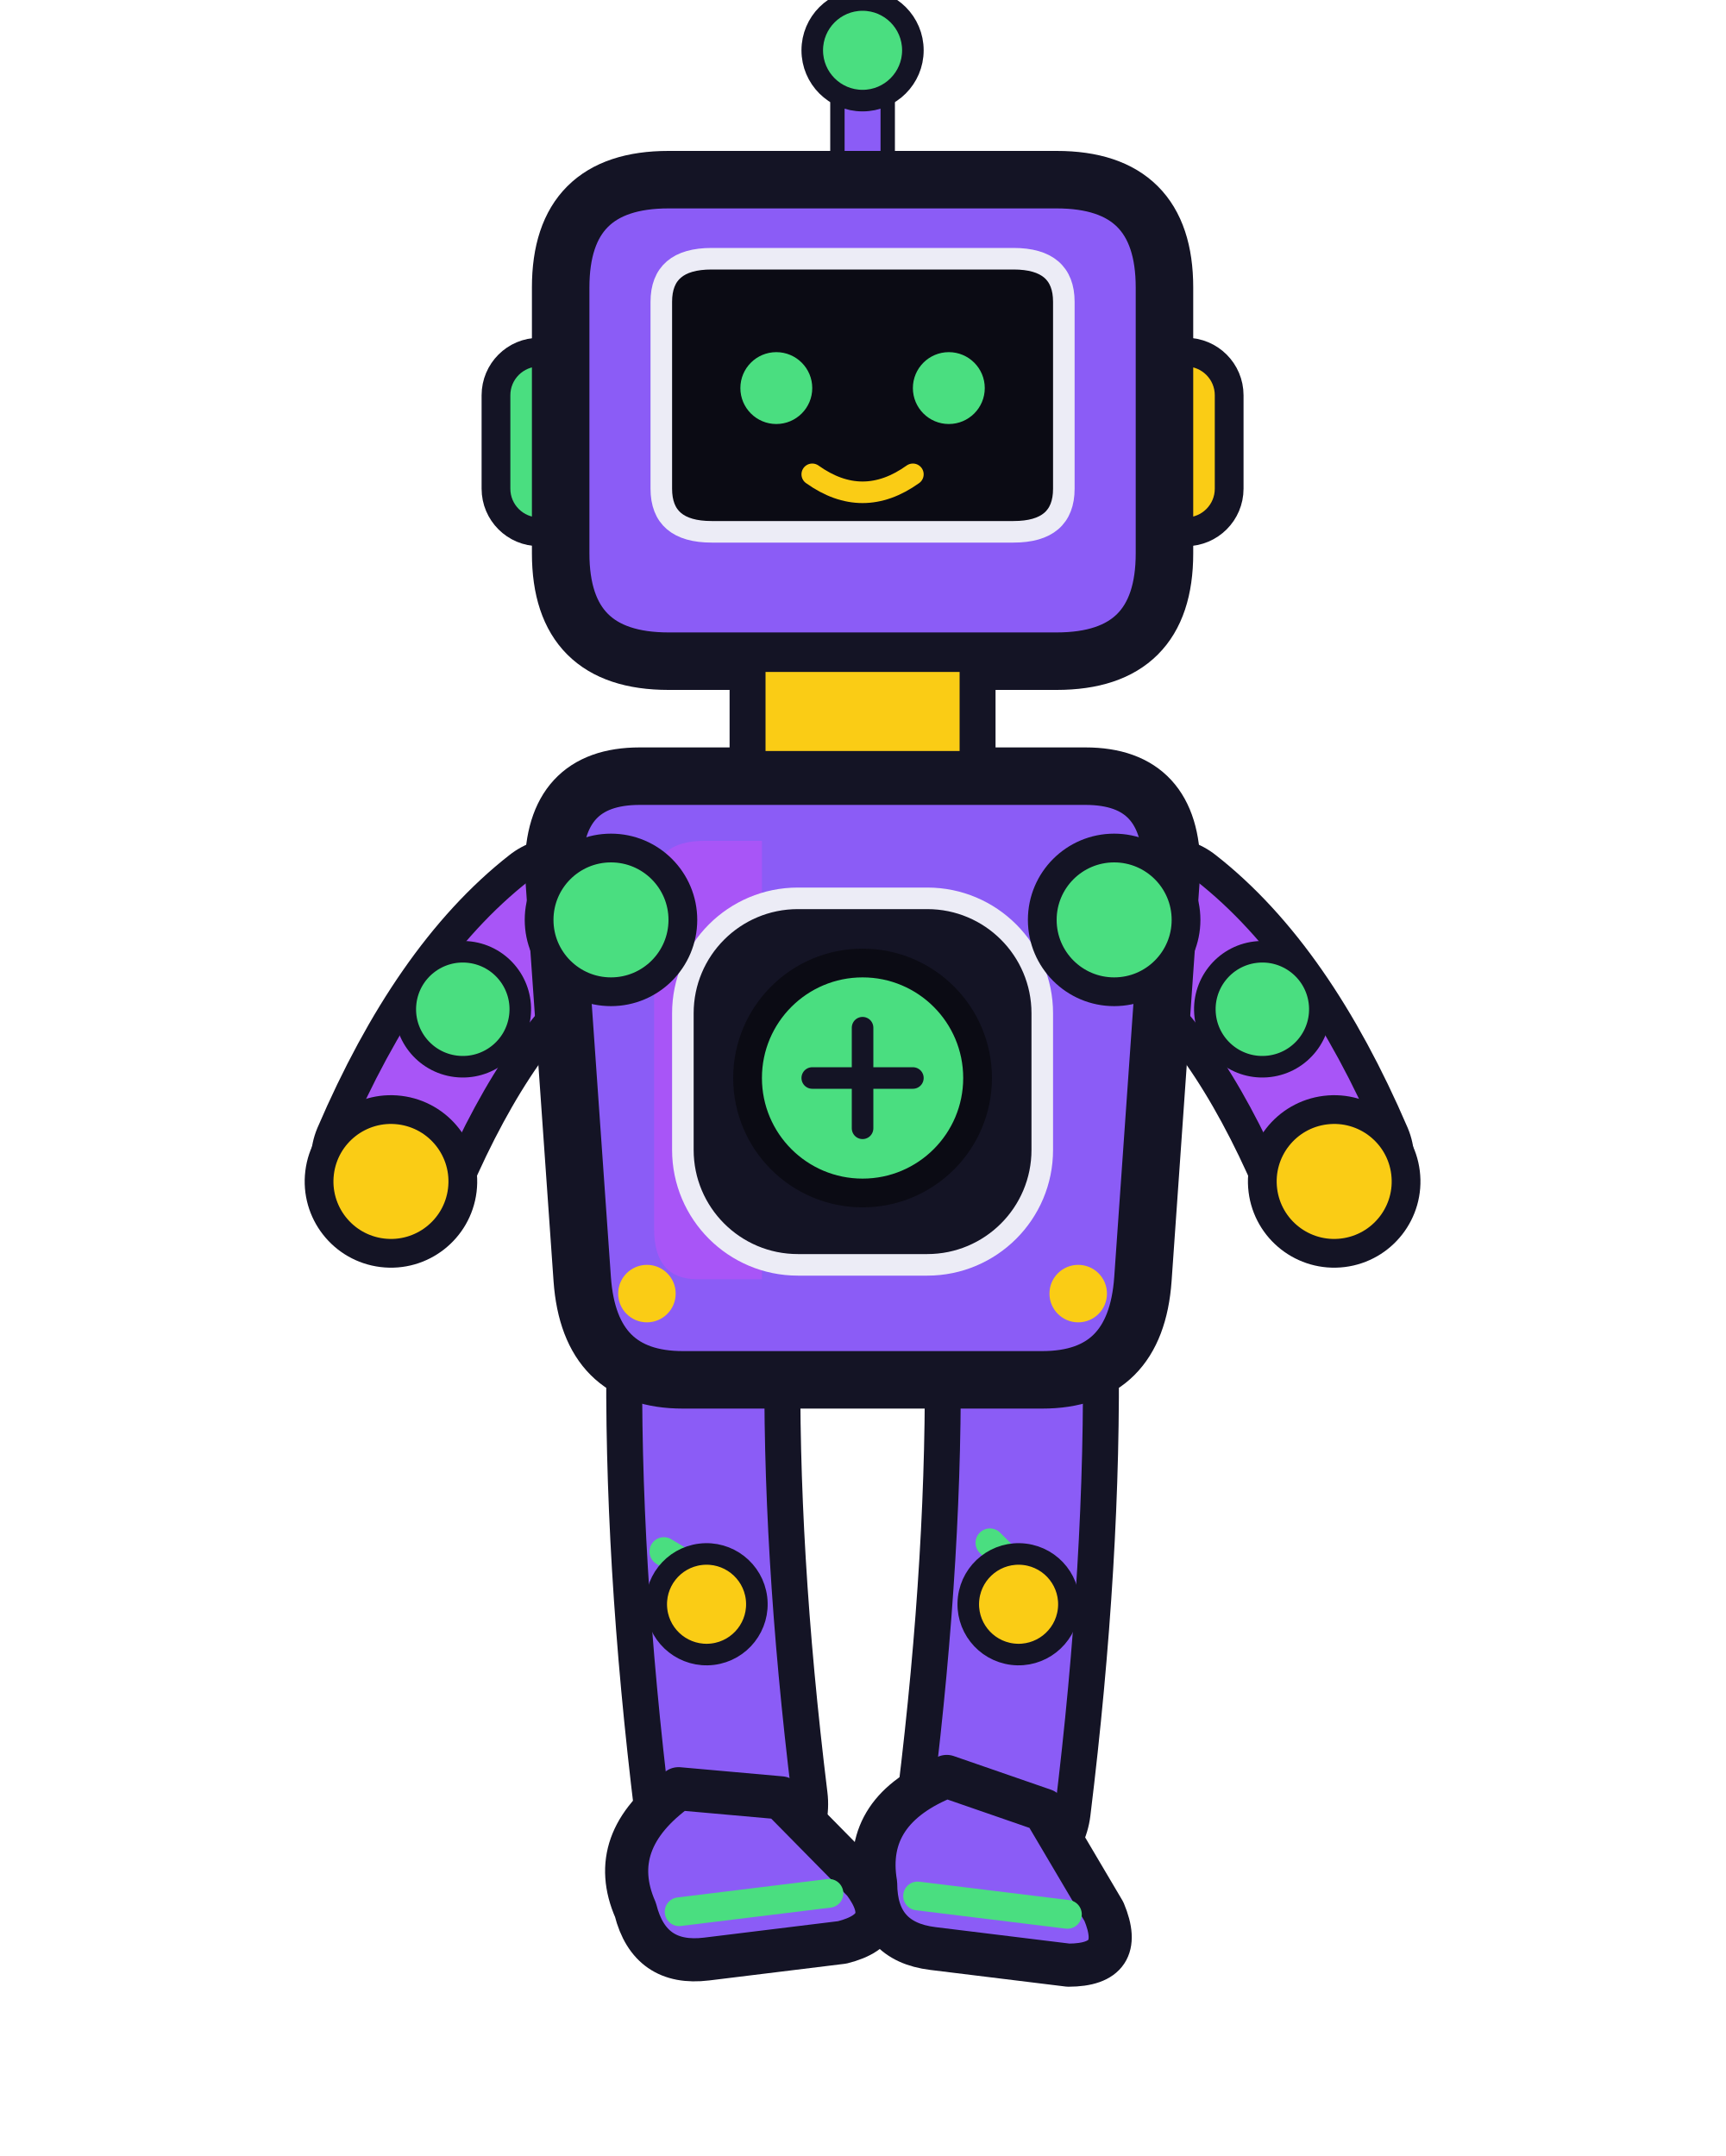
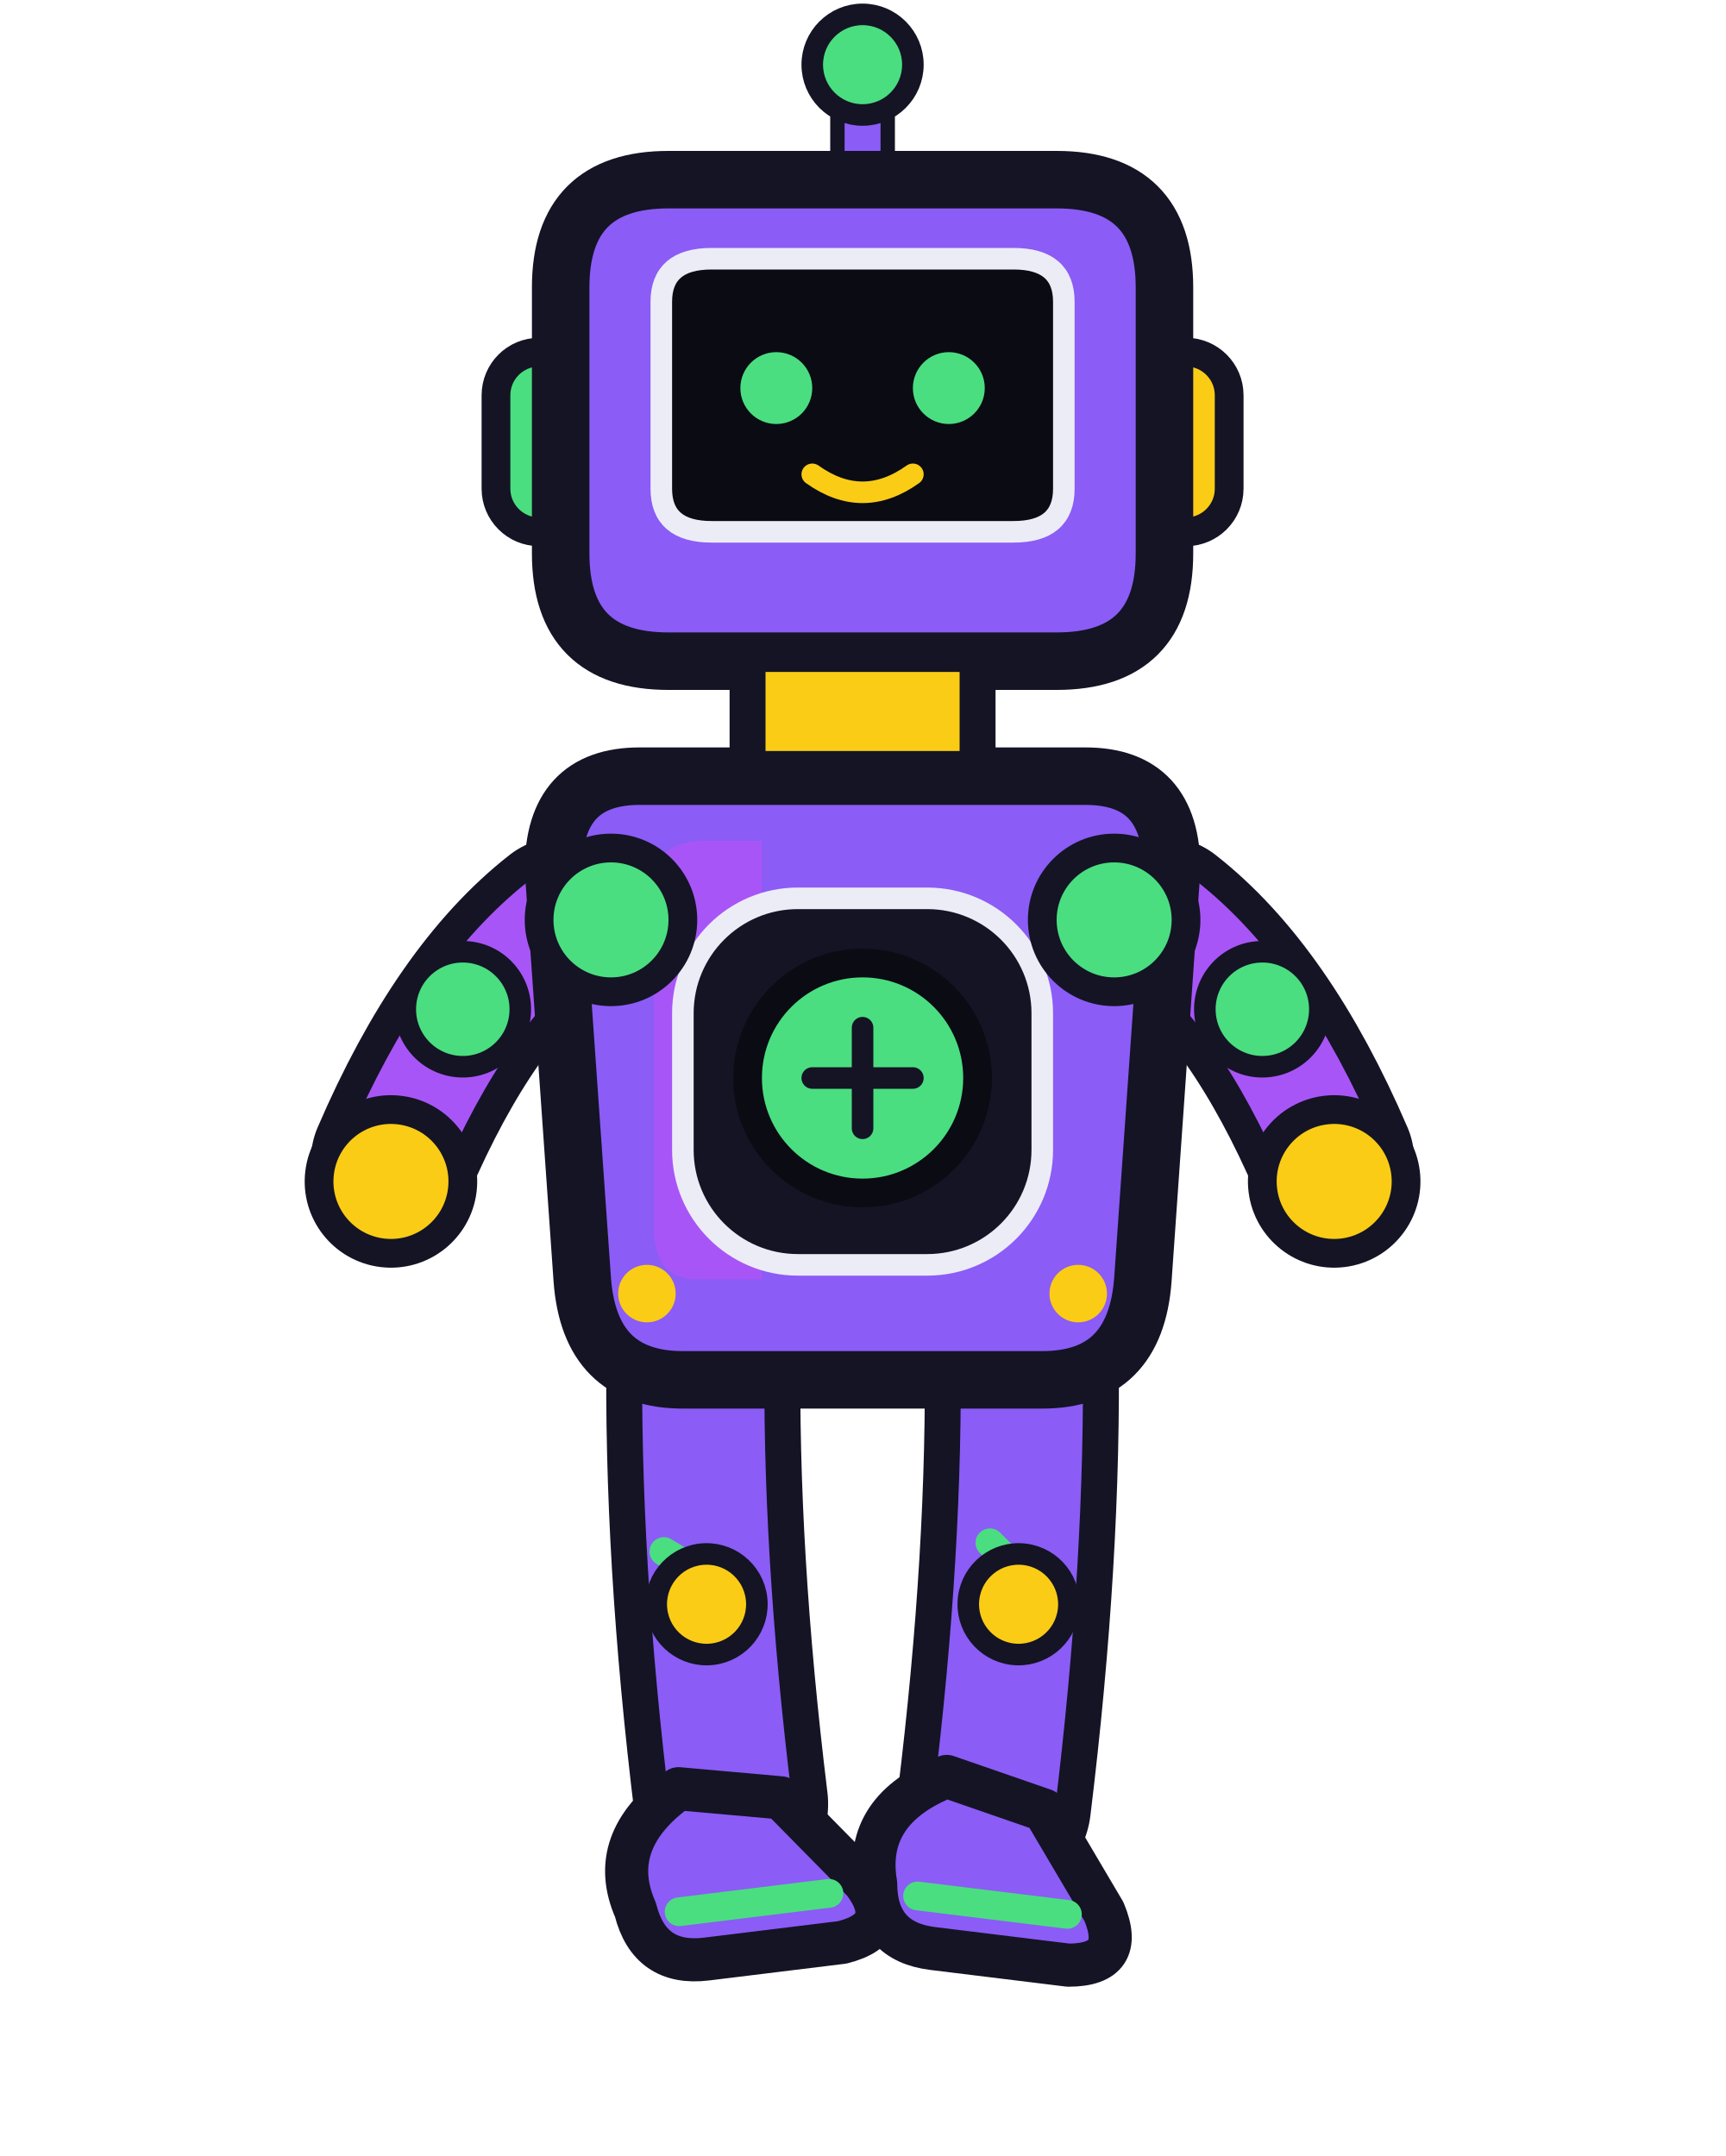
<svg xmlns="http://www.w3.org/2000/svg" width="240" height="300" viewBox="-120 -150 240 300" role="img" aria-labelledby="gwi-art002-a-walk-2-title">
  <g transform="rotate(-7 -22 38)">
    <path d="M-22 37 Q-26 66 -26 101" fill="none" stroke="#141425" stroke-width="27" stroke-linecap="round" />
    <path d="M-22 37 Q-26 66 -26 101" fill="none" stroke="#8b5cf6" stroke-width="17" stroke-linecap="round" />
    <path d="M-31 65L-22 72" stroke="#4ade80" stroke-width="4" stroke-linecap="round" />
    <circle cx="-26" cy="73" r="7" fill="#facc15" stroke="#141425" stroke-width="3" />
    <path d="M-33 98Q-44 104 -41 114Q-40 122 -32 122H-13Q-5 121 -9 114L-19 101Z" fill="#8b5cf6" stroke="#141425" stroke-width="6" stroke-linejoin="round" />
    <path d="M-35 115H-14" stroke="#4ade80" stroke-width="4" stroke-linecap="round" />
  </g>
  <g transform="rotate(7 22 38)">
    <path d="M22 37 Q26 66 26 101" fill="none" stroke="#141425" stroke-width="27" stroke-linecap="round" />
    <path d="M22 37 Q26 66 26 101" fill="none" stroke="#8b5cf6" stroke-width="17" stroke-linecap="round" />
    <path d="M21 65L30 72" stroke="#4ade80" stroke-width="4" stroke-linecap="round" />
    <circle cx="26" cy="73" r="7" fill="#facc15" stroke="#141425" stroke-width="3" />
    <path d="M19 98Q8 104 11 114Q12 122 20 122H39Q47 121 43 114L33 101Z" fill="#8b5cf6" stroke="#141425" stroke-width="6" stroke-linejoin="round" />
    <path d="M17 115H38" stroke="#4ade80" stroke-width="4" stroke-linecap="round" />
  </g>
  <g transform="rotate(7 -42 -22)">
    <path d="M-42 -22Q-54 -10 -61 14" fill="none" stroke="#141425" stroke-width="23" stroke-linecap="round" />
    <path d="M-42 -22Q-54 -10 -61 14" fill="none" stroke="#a855f7" stroke-width="14" stroke-linecap="round" />
    <circle cx="-54" cy="-8" r="8" fill="#4ade80" stroke="#141425" stroke-width="3" />
    <circle cx="-61" cy="17" r="10" fill="#facc15" stroke="#141425" stroke-width="4" />
  </g>
  <g transform="rotate(-7 42 -22)">
    <path d="M42 -22Q54 -10 61 14" fill="none" stroke="#141425" stroke-width="23" stroke-linecap="round" />
    <path d="M42 -22Q54 -10 61 14" fill="none" stroke="#a855f7" stroke-width="14" stroke-linecap="round" />
    <circle cx="54" cy="-8" r="8" fill="#4ade80" stroke="#141425" stroke-width="3" />
    <circle cx="61" cy="17" r="10" fill="#facc15" stroke="#141425" stroke-width="4" />
  </g>
  <path d="M-31 -42H31Q43 -42 43 -29L39 28Q38 42 25 42H-25Q-38 42 -39 28L-43 -29Q-43 -42 -31 -42Z" fill="#8b5cf6" stroke="#141425" stroke-width="8" />
  <path d="M-29 -27Q-29 -33 -22 -33H-14V28H-23Q-29 28 -29 21Z" fill="#a855f7" />
  <rect x="-25" y="-25" width="50" height="51" rx="16" fill="#141425" stroke="#ececf6" stroke-width="3" />
  <circle cx="0" cy="0" r="16" fill="#4ade80" stroke="#0b0b14" stroke-width="4" />
  <path d="M-7 0H7M0 -7V7" stroke="#141425" stroke-width="3" stroke-linecap="round" />
  <circle cx="-35" cy="-22" r="10" fill="#4ade80" stroke="#141425" stroke-width="4" />
  <circle cx="35" cy="-22" r="10" fill="#4ade80" stroke="#141425" stroke-width="4" />
  <circle cx="-30" cy="30" r="4" fill="#facc15" />
  <circle cx="30" cy="30" r="4" fill="#facc15" />
-   <path d="M0 -122V-142" stroke="#141425" stroke-width="9" stroke-linecap="round" />
-   <path d="M0 -122V-142" stroke="#8b5cf6" stroke-width="5" stroke-linecap="round" />
-   <circle cx="0" cy="-143" r="7" fill="#4ade80" stroke="#141425" stroke-width="3" />
+   <path d="M0 -122V-140" stroke="#141425" stroke-width="9" stroke-linecap="round" />
+   <path d="M0 -122V-140" stroke="#8b5cf6" stroke-width="5" stroke-linecap="round" />
+   <circle cx="0" cy="-141" r="7" fill="#4ade80" stroke="#141425" stroke-width="3" />
  <rect x="-51" y="-101" width="13" height="25" rx="6" fill="#4ade80" stroke="#141425" stroke-width="4" />
  <rect x="38" y="-101" width="13" height="25" rx="6" fill="#facc15" stroke="#141425" stroke-width="4" />
  <path d="M-27 -125H27Q42 -125 42 -110V-73Q42 -58 27 -58H-27Q-42 -58 -42 -73V-110Q-42 -125 -27 -125Z" fill="#8b5cf6" stroke="#141425" stroke-width="8" />
  <path d="M-28 -108Q-28 -114 -21 -114H21Q28 -114 28 -108V-82Q28 -76 21 -76H-21Q-28 -76 -28 -82Z" fill="#0b0b14" stroke="#ececf6" stroke-width="3" />
  <circle cx="-12" cy="-96" r="5" fill="#4ade80" />
  <circle cx="12" cy="-96" r="5" fill="#4ade80" />
  <path d="M-7 -84Q0 -79 7 -84" fill="none" stroke="#facc15" stroke-width="3" stroke-linecap="round" />
  <path d="M-16 -59H16V-43H-16Z" fill="#facc15" stroke="#141425" stroke-width="5" />
</svg>
